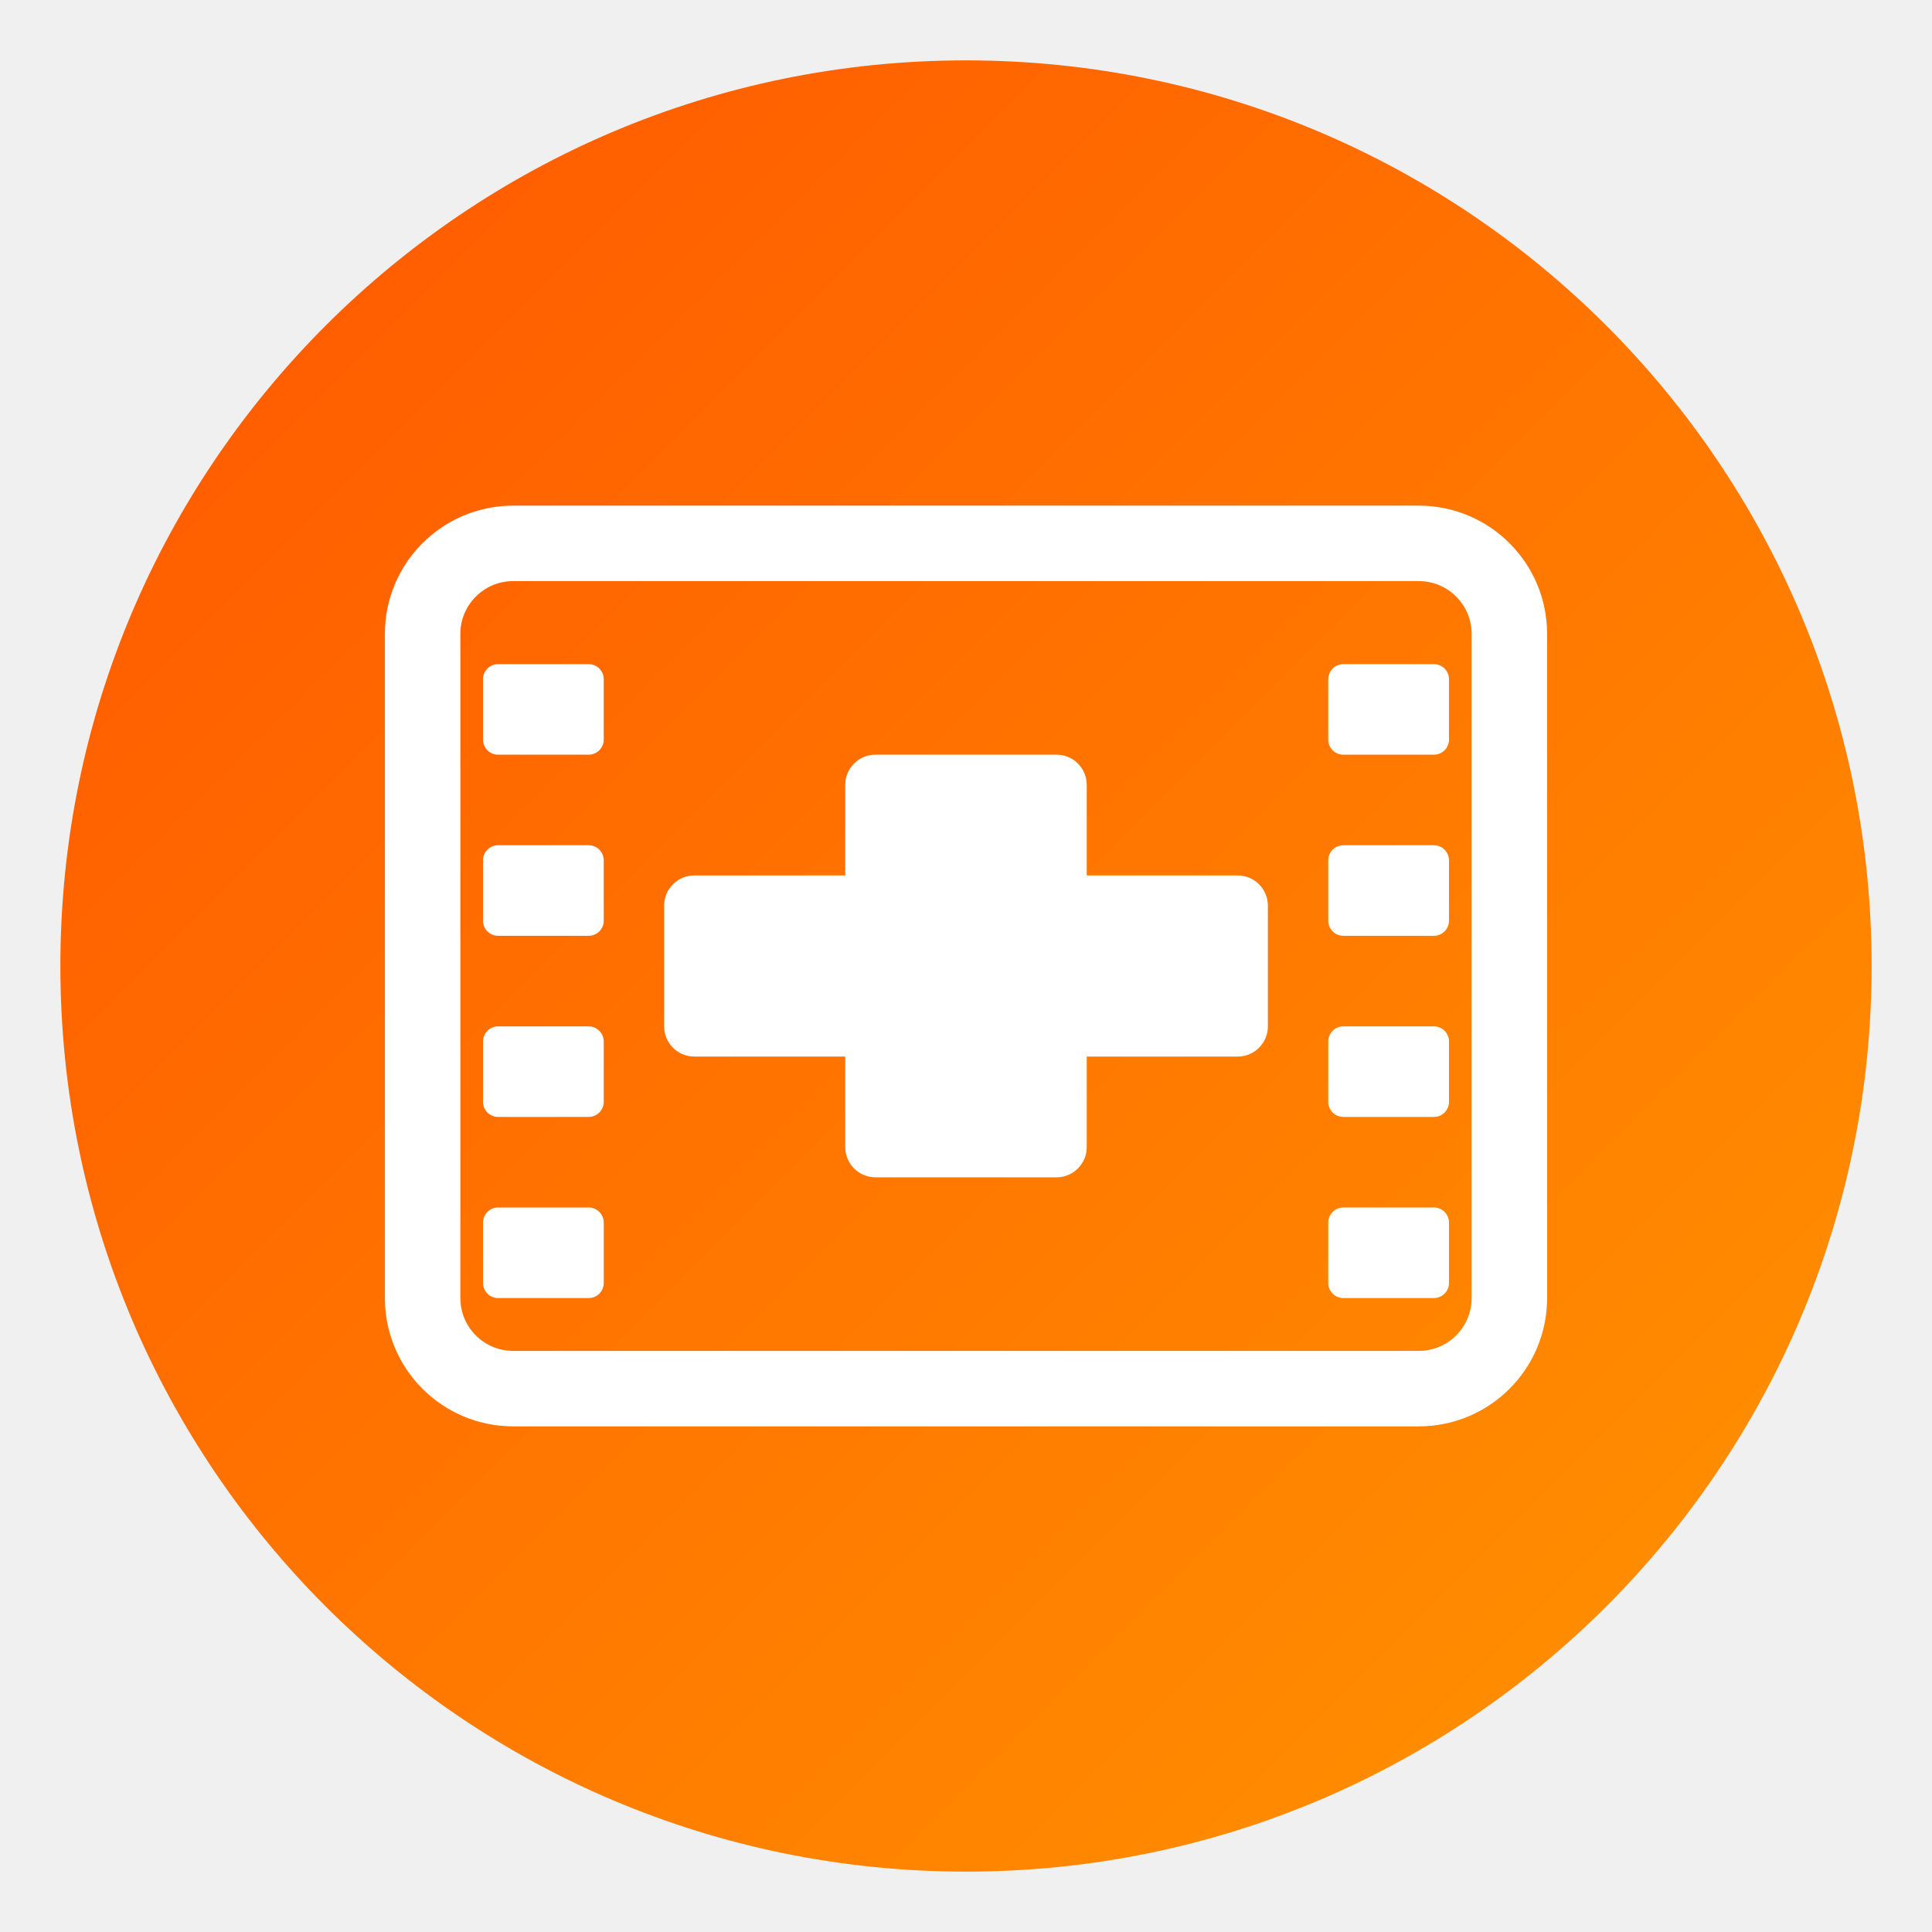
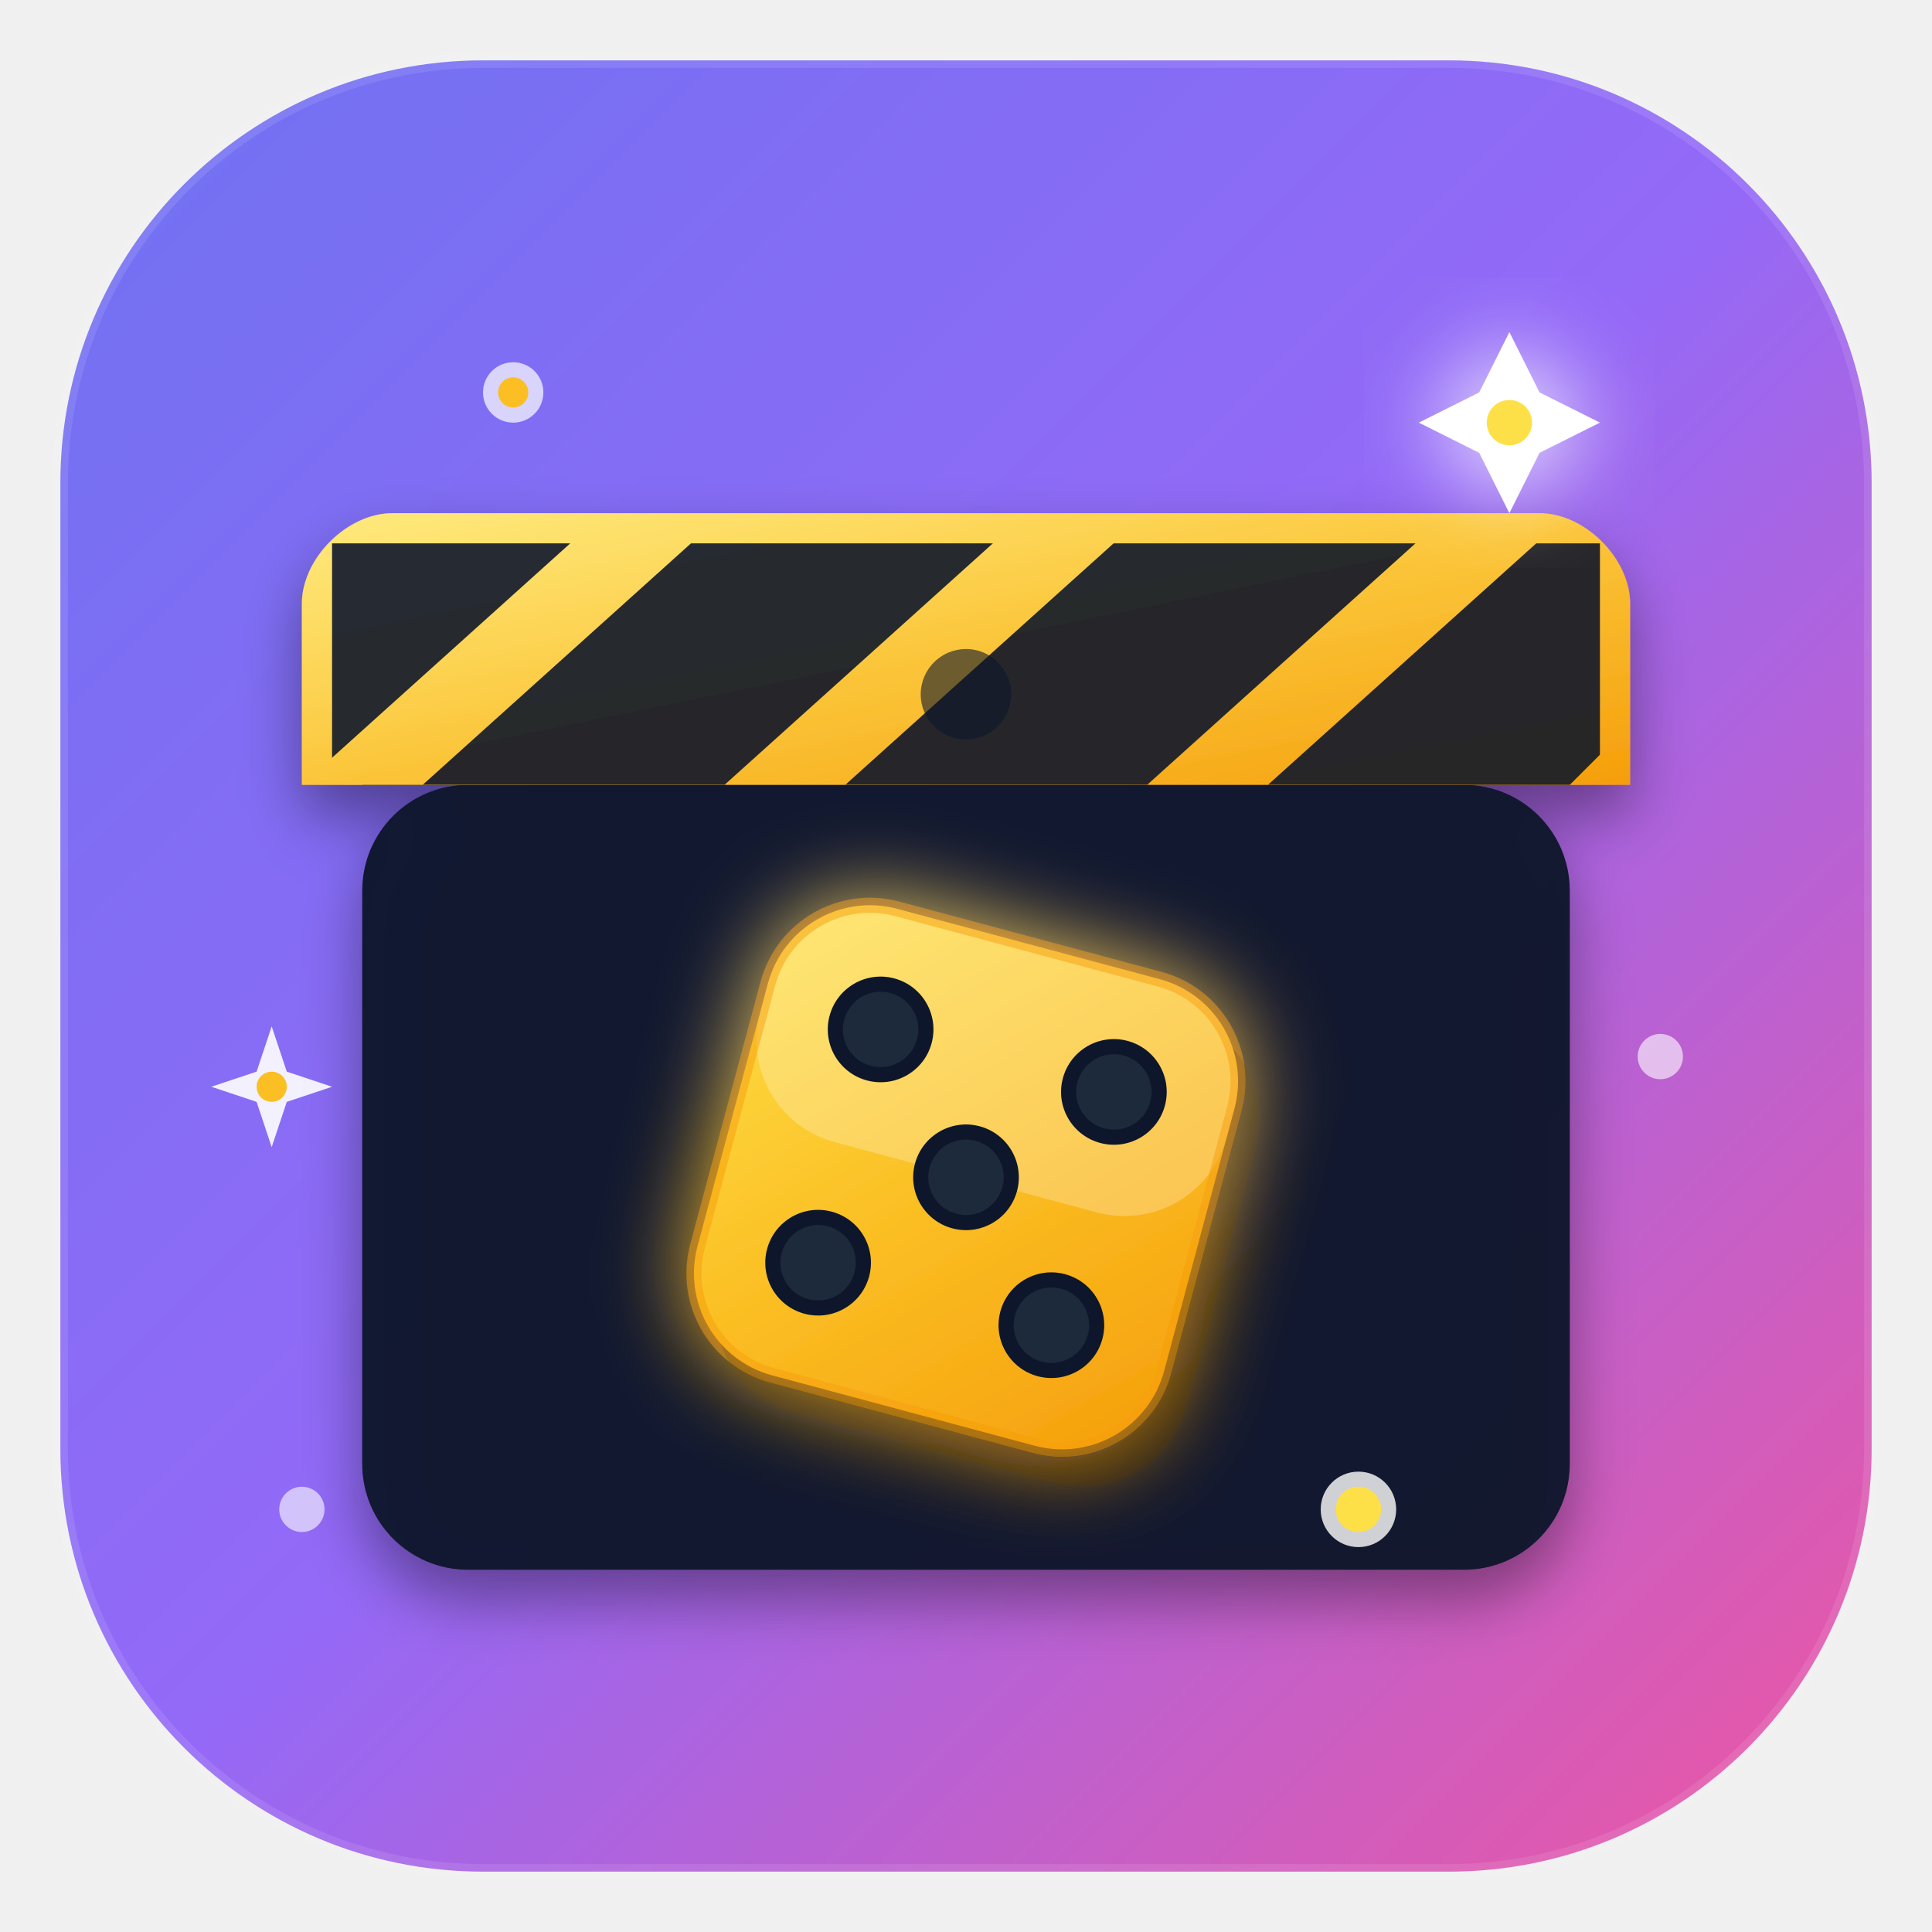
<svg xmlns="http://www.w3.org/2000/svg" viewBox="0 0 128 128">
  <defs>
-     <linearGradient id="grad" x1="0%" y1="0%" x2="100%" y2="100%">
-       <stop offset="0%" style="stop-color:#ff5500" />
-       <stop offset="100%" style="stop-color:#ff9500" />
+     <linearGradient id="bgGrad" x1="0%" y1="0%" x2="100%" y2="100%">
+       <stop offset="0%" style="stop-color:#6366f1;stop-opacity:1" />
+       <stop offset="50%" style="stop-color:#8b5cf6;stop-opacity:1" />
+       <stop offset="100%" style="stop-color:#ec4899;stop-opacity:1" />
+     </linearGradient>
+     <linearGradient id="goldGrad" x1="0%" y1="0%" x2="100%" y2="100%">
+       <stop offset="0%" style="stop-color:#fde047;stop-opacity:1" />
+       <stop offset="50%" style="stop-color:#fbbf24;stop-opacity:1" />
+       <stop offset="100%" style="stop-color:#f59e0b;stop-opacity:1" />
+     </linearGradient>
+     <filter id="glow" x="-30%" y="-30%" width="160%" height="160%">
+       <feGaussianBlur stdDeviation="3" result="coloredBlur" />
+       <feMerge>
+         <feMergeNode in="coloredBlur" />
+         <feMergeNode in="SourceGraphic" />
+       </feMerge>
+     </filter>
+     <filter id="dropShadow" x="-50%" y="-50%" width="200%" height="200%">
+       <feGaussianBlur in="SourceAlpha" stdDeviation="2" />
+       <feOffset dx="0" dy="2" result="offsetblur" />
+       <feComponentTransfer>
+         <feFuncA type="linear" slope="0.4" />
+       </feComponentTransfer>
+       <feMerge>
+         <feMergeNode />
+         <feMergeNode in="SourceGraphic" />
+       </feMerge>
+     </filter>
+     <filter id="innerShadow" x="-50%" y="-50%" width="200%" height="200%">
+       <feComponentTransfer in="SourceAlpha">
+         <feFuncA type="table" tableValues="1 0" />
+       </feComponentTransfer>
+       <feGaussianBlur stdDeviation="2" />
+       <feOffset dx="0" dy="1" result="offsetblur" />
+       <feFlood flood-color="#000" flood-opacity="0.4" />
+       <feComposite in2="offsetblur" operator="in" />
+       <feMerge>
+         <feMergeNode />
+         <feMergeNode in="SourceGraphic" />
+       </feMerge>
+     </filter>
+     <clipPath id="clapperClip">
+       <path d="M22 36 L106 36 L106 52 L22 52 Z" />
+     </clipPath>
+     <linearGradient id="shineGrad" x1="0%" y1="0%" x2="100%" y2="100%">
+       <stop offset="0%" style="stop-color:#ffffff;stop-opacity:0.3" />
+       <stop offset="50%" style="stop-color:#ffffff;stop-opacity:0.1" />
+       <stop offset="100%" style="stop-color:#ffffff;stop-opacity:0" />
    </linearGradient>
  </defs>
-   <circle cx="64" cy="64" r="60" fill="url(#grad)" />
-   <g fill="#ffffff">
-     <rect x="28" y="36" width="72" height="56" rx="6" fill="none" stroke="#ffffff" stroke-width="5" />
-     <rect x="32" y="44" width="8" height="6" rx="1" />
-     <rect x="32" y="56" width="8" height="6" rx="1" />
-     <rect x="32" y="68" width="8" height="6" rx="1" />
-     <rect x="32" y="80" width="8" height="6" rx="1" />
-     <rect x="88" y="44" width="8" height="6" rx="1" />
-     <rect x="88" y="56" width="8" height="6" rx="1" />
-     <rect x="88" y="68" width="8" height="6" rx="1" />
-     <rect x="88" y="80" width="8" height="6" rx="1" />
-     <rect x="56" y="50" width="16" height="28" rx="2" />
-     <rect x="44" y="58" width="40" height="12" rx="2" />
+   <rect x="4" y="4" width="120" height="120" rx="28" fill="url(#bgGrad)" />
+   <rect x="4" y="4" width="120" height="120" rx="28" fill="rgba(255,255,255,0.08)" />
+   <g filter="url(#dropShadow)">
+     <rect x="24" y="52" width="80" height="52" rx="7" fill="#0f172a" opacity="0.95" />
+     <path d="M24 46 L104 46 L104 52 L24 52 Z" fill="#0f172a" />
+     <path d="M26 34 L102 34 C105 34 108 37 108 40 L108 52 L20 52 L20 40 C20 37 23 34 26 34 Z" fill="url(#goldGrad)" />
+     <path d="M26 34 L102 34 C105 34 108 37 108 40 L108 52 L20 52 L20 40 C20 37 23 34 26 34 Z" fill="url(#shineGrad)" />
+     <g clip-path="url(#clapperClip)">
+       <path d="M20 34 L40 34 L20 52 Z" fill="#0f172a" opacity="0.9" />
+       <path d="M48 34 L68 34 L48 52 L28 52 Z" fill="#0f172a" opacity="0.9" />
+       <path d="M76 34 L96 34 L76 52 L56 52 Z" fill="#0f172a" opacity="0.9" />
+       <path d="M104 34 L108 34 L108 48 L104 52 L84 52 Z" fill="#0f172a" opacity="0.9" />
+     </g>
+     <circle cx="64" cy="46" r="3" fill="#0f172a" opacity="0.6" />
  </g>
+   <g filter="url(#glow)">
+     <rect x="50" y="64" width="32" height="32" rx="7" fill="#000" opacity="0.3" transform="rotate(15 64 78)" />
+     <rect x="48" y="62" width="32" height="32" rx="7" fill="url(#goldGrad)" transform="rotate(15 64 78)" />
+     <rect x="48" y="62" width="32" height="16" rx="7" fill="rgba(255,255,255,0.25)" transform="rotate(15 64 78)" />
+     <rect x="48" y="62" width="32" height="32" rx="7" fill="none" stroke="#f59e0b" stroke-width="1" opacity="0.5" transform="rotate(15 64 78)" />
+     <g transform="rotate(15 64 78)">
+       <circle cx="56" cy="70" r="3.5" fill="#0f172a" />
+       <circle cx="56" cy="70" r="2.5" fill="#1e293b" />
+       <circle cx="72" cy="70" r="3.5" fill="#0f172a" />
+       <circle cx="72" cy="70" r="2.5" fill="#1e293b" />
+       <circle cx="64" cy="78" r="3.5" fill="#0f172a" />
+       <circle cx="64" cy="78" r="2.5" fill="#1e293b" />
+       <circle cx="56" cy="86" r="3.5" fill="#0f172a" />
+       <circle cx="56" cy="86" r="2.5" fill="#1e293b" />
+       <circle cx="72" cy="86" r="3.5" fill="#0f172a" />
+       <circle cx="72" cy="86" r="2.5" fill="#1e293b" />
+     </g>
+   </g>
+   <g fill="#ffffff" opacity="1">
+     <path d="M100 22 L102 26 L106 28 L102 30 L100 34 L98 30 L94 28 L98 26 Z" filter="url(#glow)" />
+     <circle cx="100" cy="28" r="1.5" fill="#fde047" />
+     <path d="M18 68 L19 71 L22 72 L19 73 L18 76 L17 73 L14 72 L17 71 Z" opacity="0.9" />
+     <circle cx="18" cy="72" r="1" fill="#fbbf24" />
+     <circle cx="90" cy="100" r="2.5" opacity="0.8" />
+     <circle cx="90" cy="100" r="1.5" fill="#fde047" />
+     <circle cx="34" cy="26" r="2" opacity="0.7" />
+     <circle cx="34" cy="26" r="1" fill="#fbbf24" />
+     <circle cx="110" cy="70" r="1.5" opacity="0.6" />
+     <circle cx="20" cy="100" r="1.5" opacity="0.6" />
+   </g>
+   <rect x="4" y="4" width="120" height="120" rx="28" fill="none" stroke="rgba(255,255,255,0.1)" stroke-width="1" />
</svg>
